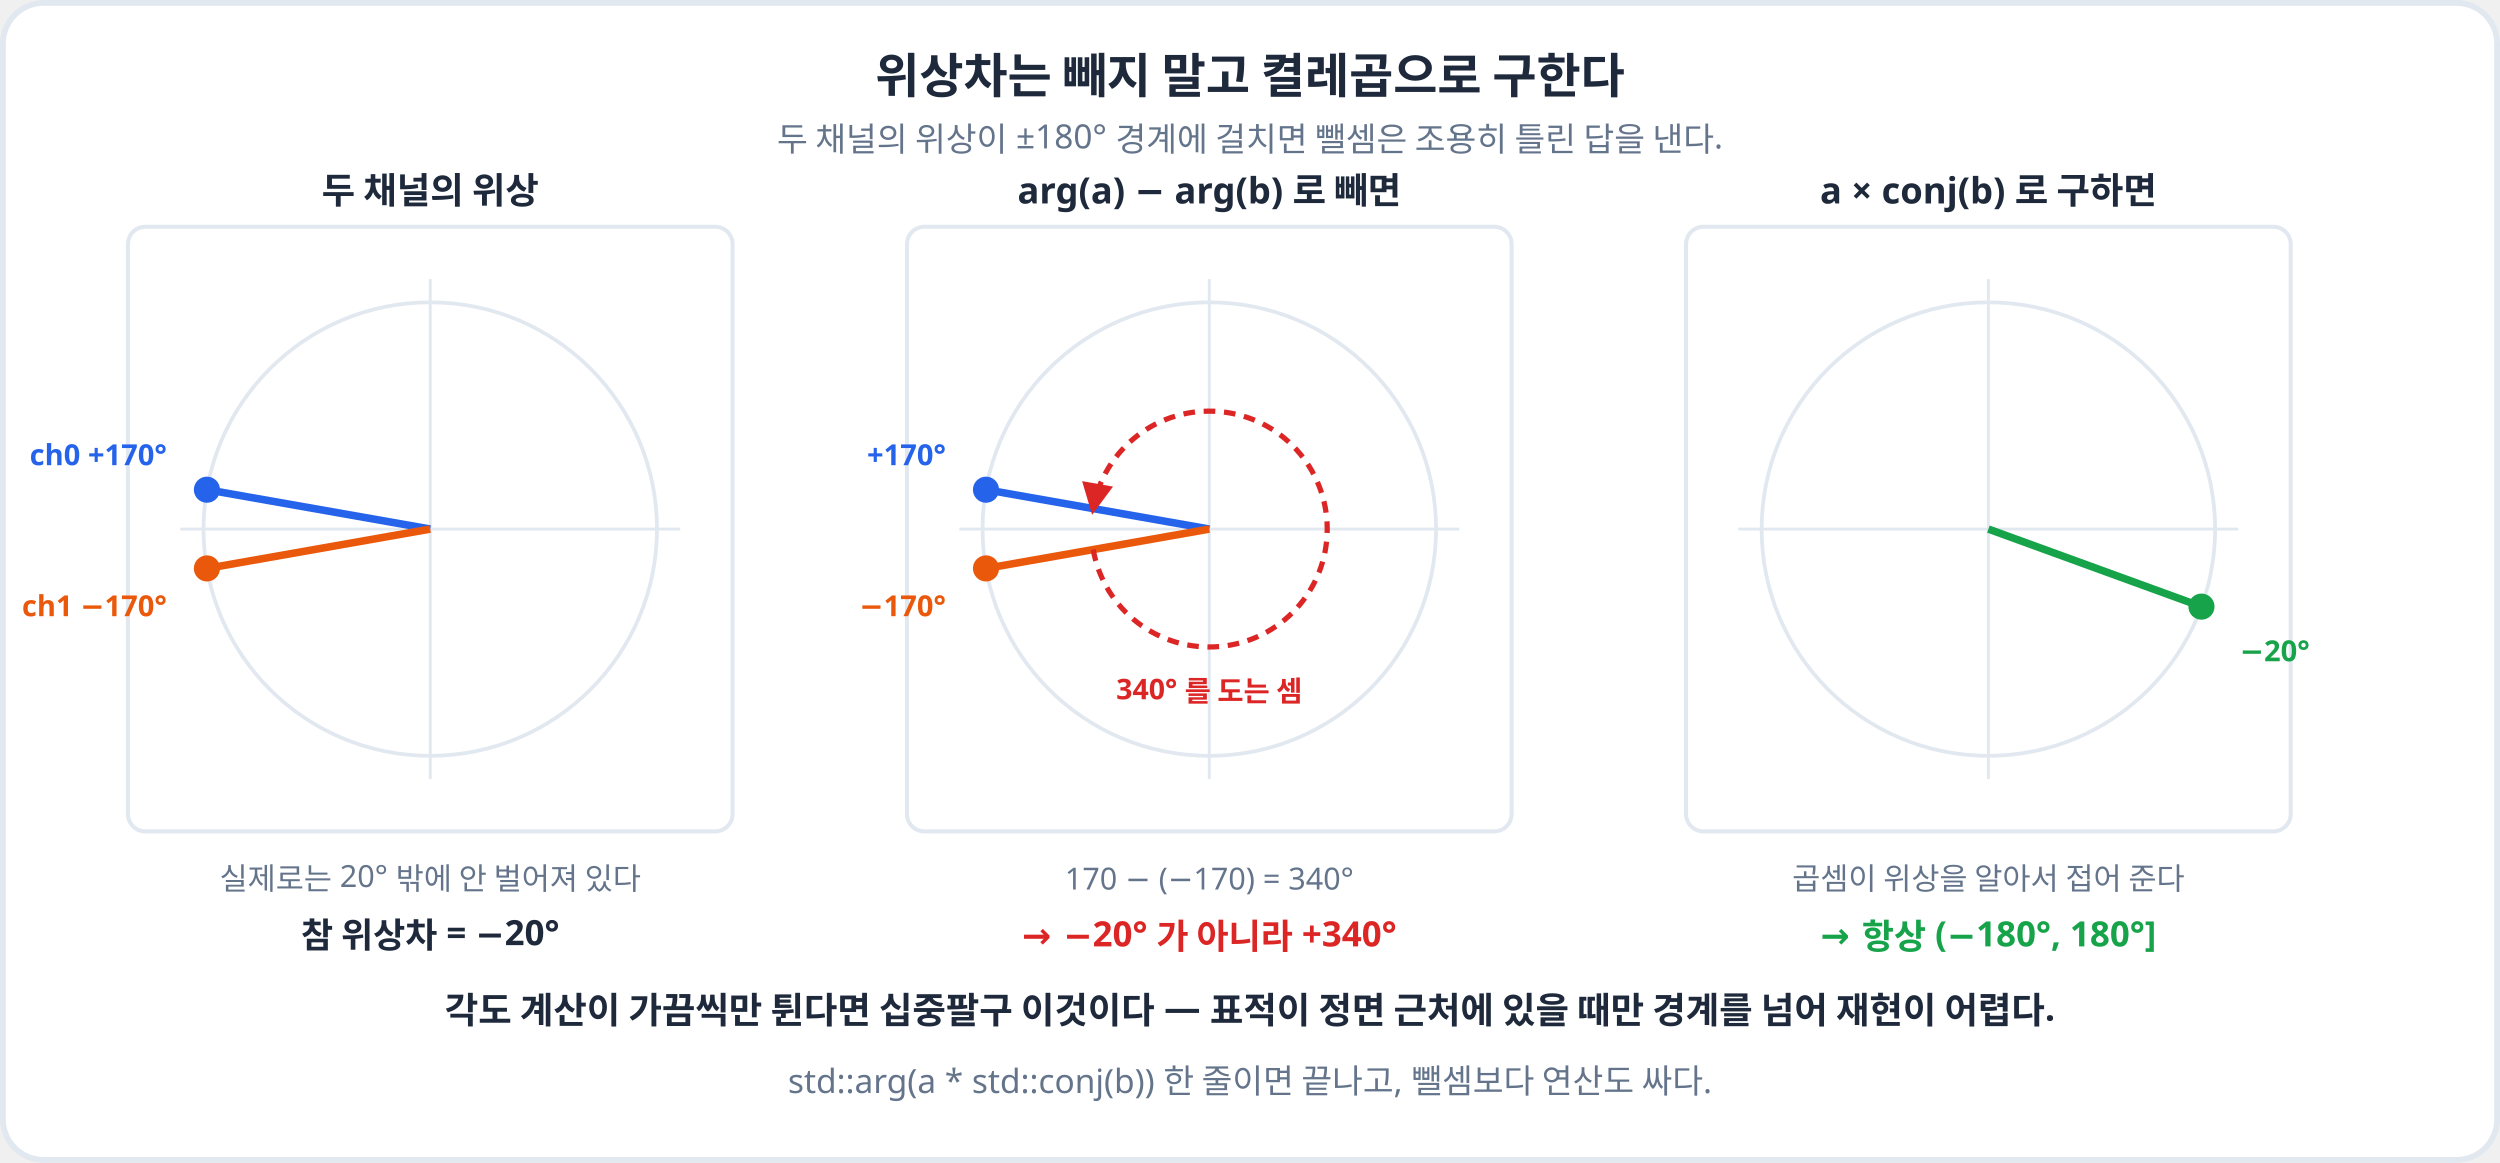
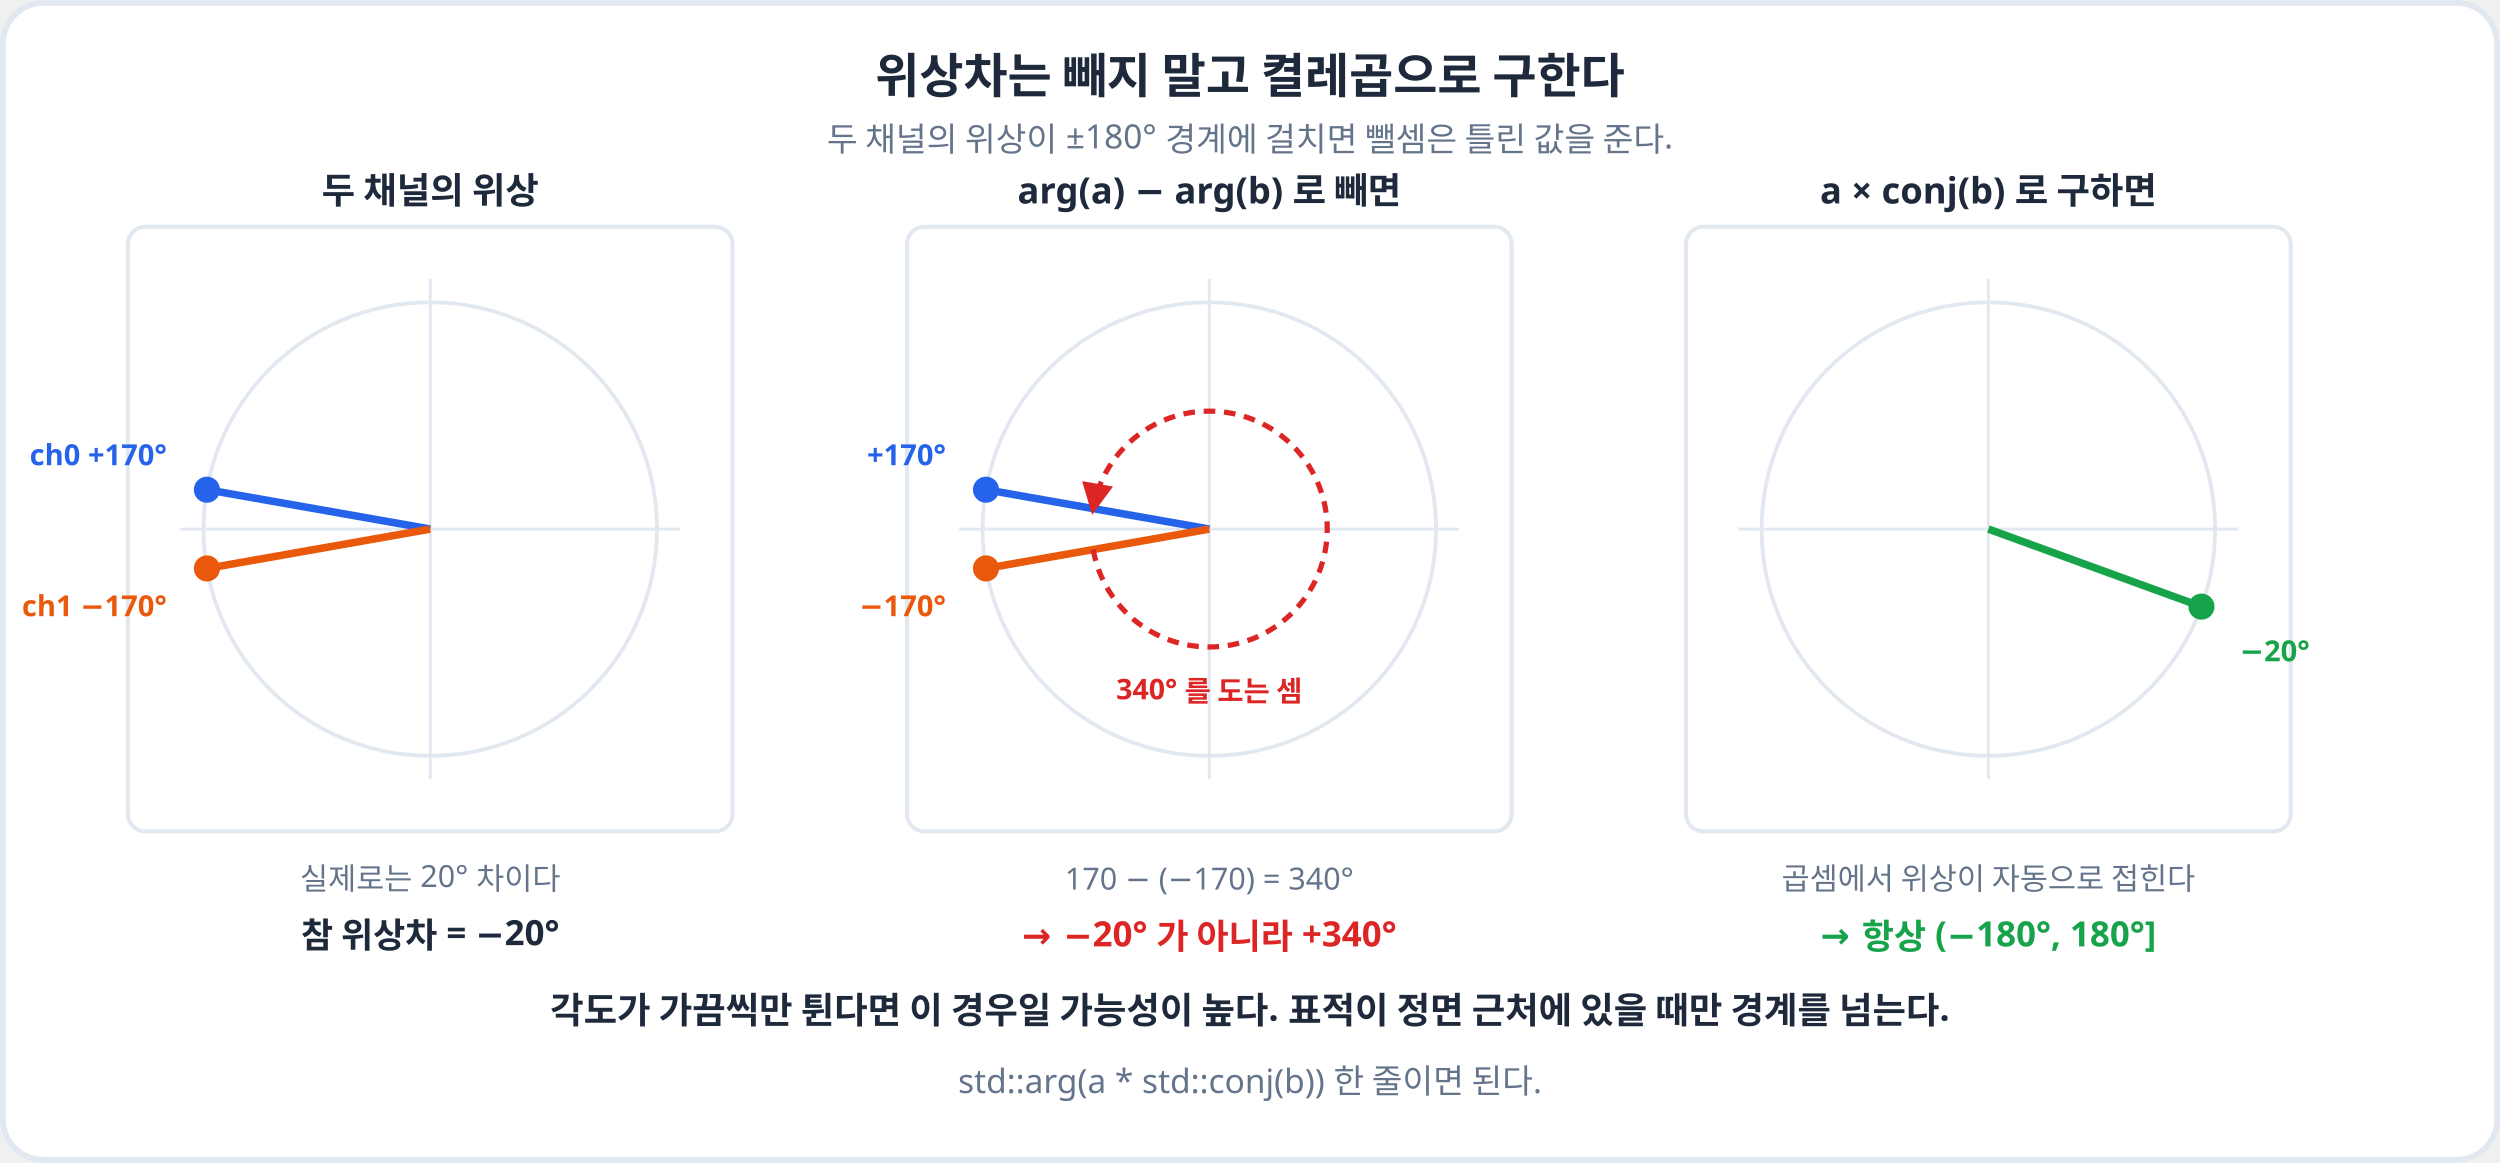
<svg xmlns="http://www.w3.org/2000/svg" viewBox="0 0 860 400" font-family="Segoe UI, Malgun Gothic, Apple SD Gothic Neo, sans-serif">
  <defs>
    <marker id="a-r5" viewBox="0 0 10 10" refX="8" refY="5" markerWidth="6" markerHeight="6" orient="auto-start-reverse">
      <path d="M0,0 L10,5 L0,10 z" fill="#dc2626" />
    </marker>
  </defs>
  <rect x="1" y="1" width="858" height="398" rx="14" fill="#ffffff" stroke="#e2e8f0" stroke-width="2" />
  <text x="430" y="32" font-size="16.5" fill="#1e293b" text-anchor="middle" font-weight="700">위상차는 빼지 말고 켤레곱으로 구한다</text>
-   <text x="430" y="52" font-size="11.5" fill="#64748b" text-anchor="middle" font-weight="400">두 채널의 위상이 ±180° 경계에 걸치면 뺄셈은 조용히 틀린 답을 낸다.</text>
+   <text x="430" y="52" font-size="11.5" fill="#64748b" text-anchor="middle" font-weight="400">두 채널의 위상이 ±180° 경계에 걸치면 뺄셈은 틀린 값을 준다.</text>
  <rect x="44" y="78" width="208" height="208" rx="6" fill="#ffffff" stroke="#e2e8f0" stroke-width="1.4" />
  <circle cx="148" cy="182" r="78" fill="none" stroke="#e2e8f0" stroke-width="1.3" />
  <line x1="62" y1="182" x2="234" y2="182" stroke="#e2e8f0" stroke-width="1" />
  <line x1="148" y1="96" x2="148" y2="268" stroke="#e2e8f0" stroke-width="1" />
  <line x1="148" y1="182" x2="71.18" y2="168.46" stroke="#2563eb" stroke-width="2.6" />
  <circle cx="71.18" cy="168.46" r="4.5" fill="#2563eb" />
  <text x="57.4" y="160.02" font-size="10" fill="#2563eb" text-anchor="end" font-weight="700">ch0  +170°</text>
  <line x1="148" y1="182" x2="71.18" y2="195.54" stroke="#ea580c" stroke-width="2.6" />
  <circle cx="71.18" cy="195.54" r="4.5" fill="#ea580c" />
  <text x="57.4" y="211.98" font-size="10" fill="#ea580c" text-anchor="end" font-weight="700">ch1  −170°</text>
  <text x="148" y="70" font-size="12.5" fill="#1e293b" text-anchor="middle" font-weight="700">두 채널의 위상</text>
-   <text x="148" y="306" font-size="10.5" fill="#64748b" text-anchor="middle" font-weight="400">실제로는 20° 밖에 안 벌어져 있다</text>
+   <text x="148" y="306" font-size="10.5" fill="#64748b" text-anchor="middle" font-weight="400">실제로는 20° 차이다</text>
  <text x="148" y="326" font-size="12" fill="#1e293b" text-anchor="middle" font-weight="700">참 위상차 = −20°</text>
  <rect x="312" y="78" width="208" height="208" rx="6" fill="#ffffff" stroke="#e2e8f0" stroke-width="1.4" />
  <circle cx="416" cy="182" r="78" fill="none" stroke="#e2e8f0" stroke-width="1.3" />
  <line x1="330" y1="182" x2="502" y2="182" stroke="#e2e8f0" stroke-width="1" />
  <line x1="416" y1="96" x2="416" y2="268" stroke="#e2e8f0" stroke-width="1" />
  <line x1="416" y1="182" x2="339.18" y2="168.46" stroke="#2563eb" stroke-width="2.6" />
  <circle cx="339.18" cy="168.46" r="4.5" fill="#2563eb" />
  <text x="325.4" y="160.02" font-size="10" fill="#2563eb" text-anchor="end" font-weight="700">+170°</text>
  <line x1="416" y1="182" x2="339.18" y2="195.54" stroke="#ea580c" stroke-width="2.6" />
  <circle cx="339.18" cy="195.54" r="4.5" fill="#ea580c" />
  <text x="325.4" y="211.98" font-size="10" fill="#ea580c" text-anchor="end" font-weight="700">−170°</text>
  <text x="416" y="70" font-size="12.5" fill="#1e293b" text-anchor="middle" font-weight="700">arg(a) − arg(b) 로 빼면</text>
  <text x="416" y="306" font-size="10.5" fill="#64748b" text-anchor="middle" font-weight="400">170 − (−170) = 340°</text>
  <text x="416" y="326" font-size="12" fill="#dc2626" text-anchor="middle" font-weight="700">→ −20° 가 아니라 +340°</text>
  <path d="M376.06,189.04 A40.56,40.56 0 1 0 376.06,174.96" fill="none" stroke="#dc2626" stroke-width="1.8" stroke-dasharray="4 3" marker-end="url(#a-r5)" />
  <text x="416" y="240.56" font-size="9.8" fill="#dc2626" text-anchor="middle" font-weight="700">340° 를 도는 셈</text>
  <rect x="580" y="78" width="208" height="208" rx="6" fill="#ffffff" stroke="#e2e8f0" stroke-width="1.4" />
  <circle cx="684" cy="182" r="78" fill="none" stroke="#e2e8f0" stroke-width="1.3" />
  <line x1="598" y1="182" x2="770" y2="182" stroke="#e2e8f0" stroke-width="1" />
  <line x1="684" y1="96" x2="684" y2="268" stroke="#e2e8f0" stroke-width="1" />
  <line x1="684" y1="182" x2="757.3" y2="208.68" stroke="#16a34a" stroke-width="2.6" />
  <circle cx="757.3" cy="208.68" r="4.5" fill="#16a34a" />
  <text x="770.45" y="227.47" font-size="10" fill="#16a34a" text-anchor="start" font-weight="700">−20°</text>
  <text x="684" y="70" font-size="12.5" fill="#1e293b" text-anchor="middle" font-weight="700">a × conj(b) 로 구하면</text>
-   <text x="684" y="306" font-size="10.5" fill="#64748b" text-anchor="middle" font-weight="400">곱셈이 위상을 알아서 접어 준다</text>
+   <text x="684" y="306" font-size="10.5" fill="#64748b" text-anchor="middle" font-weight="400">곱셈에서 위상이 자동으로 접힌다</text>
  <text x="684" y="326" font-size="12" fill="#16a34a" text-anchor="middle" font-weight="700">→ 항상 (−180°, 180°]</text>
-   <text x="430" y="352" font-size="12.5" fill="#1e293b" text-anchor="middle" font-weight="600">각도 계산이 가끔씩만 튄다면 십중팔구 이것이다 — 표적이 정면 근처에 있을 때만 경계를 넘어 재현이 어렵다.</text>
-   <text x="430" y="376" font-size="11.5" fill="#64748b" text-anchor="middle" font-weight="400">std::arg(a * std::conj(b)) 한 줄이면 끝나고, 뺄셈보다 연산도 싸다.</text>
+   <text x="430" y="352" font-size="12.5" fill="#1e293b" text-anchor="middle" font-weight="600">각도가 가끔씩만 튄다면 이 경우일 가능성이 높다. 표적이 정면 근처에 있을 때만 경계를 넘는다.</text>
+   <text x="430" y="376" font-size="11.5" fill="#64748b" text-anchor="middle" font-weight="400">std::arg(a * std::conj(b)) 한 줄이면 된다.</text>
</svg>
